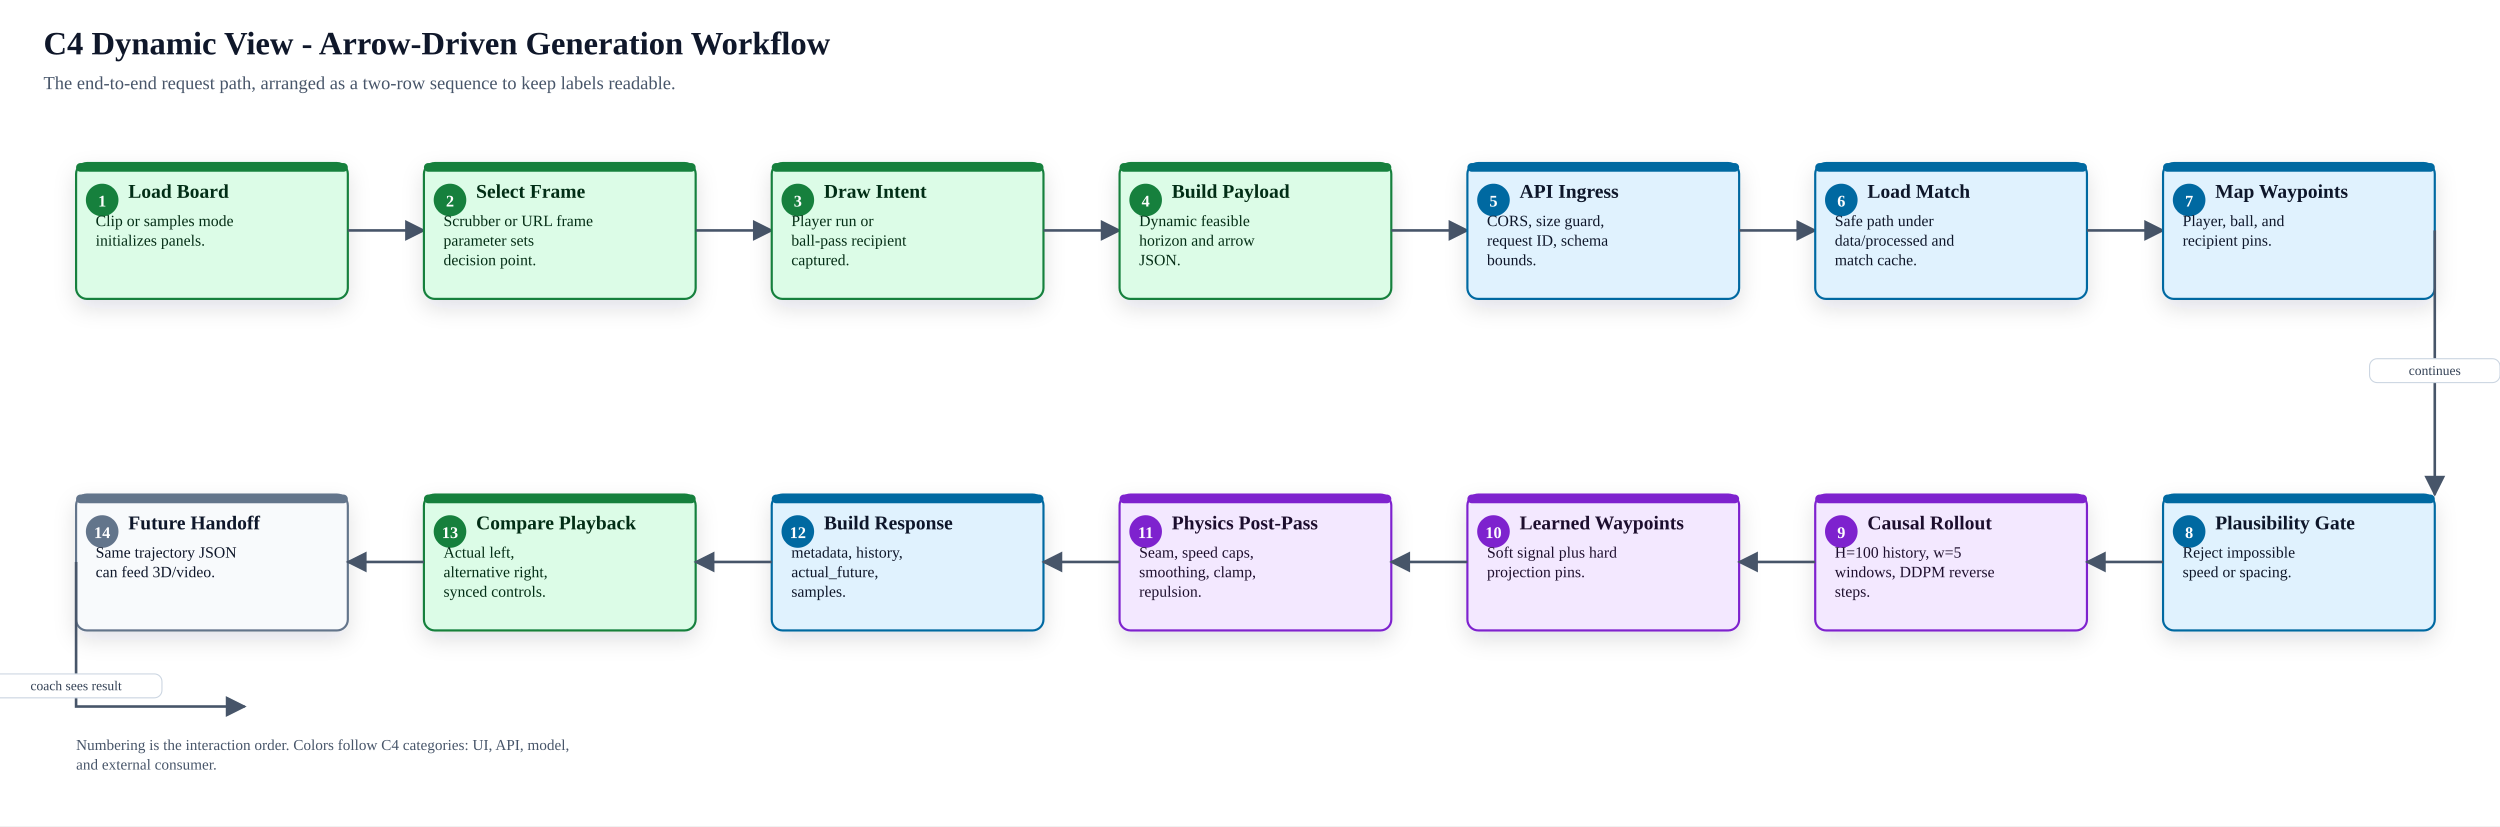
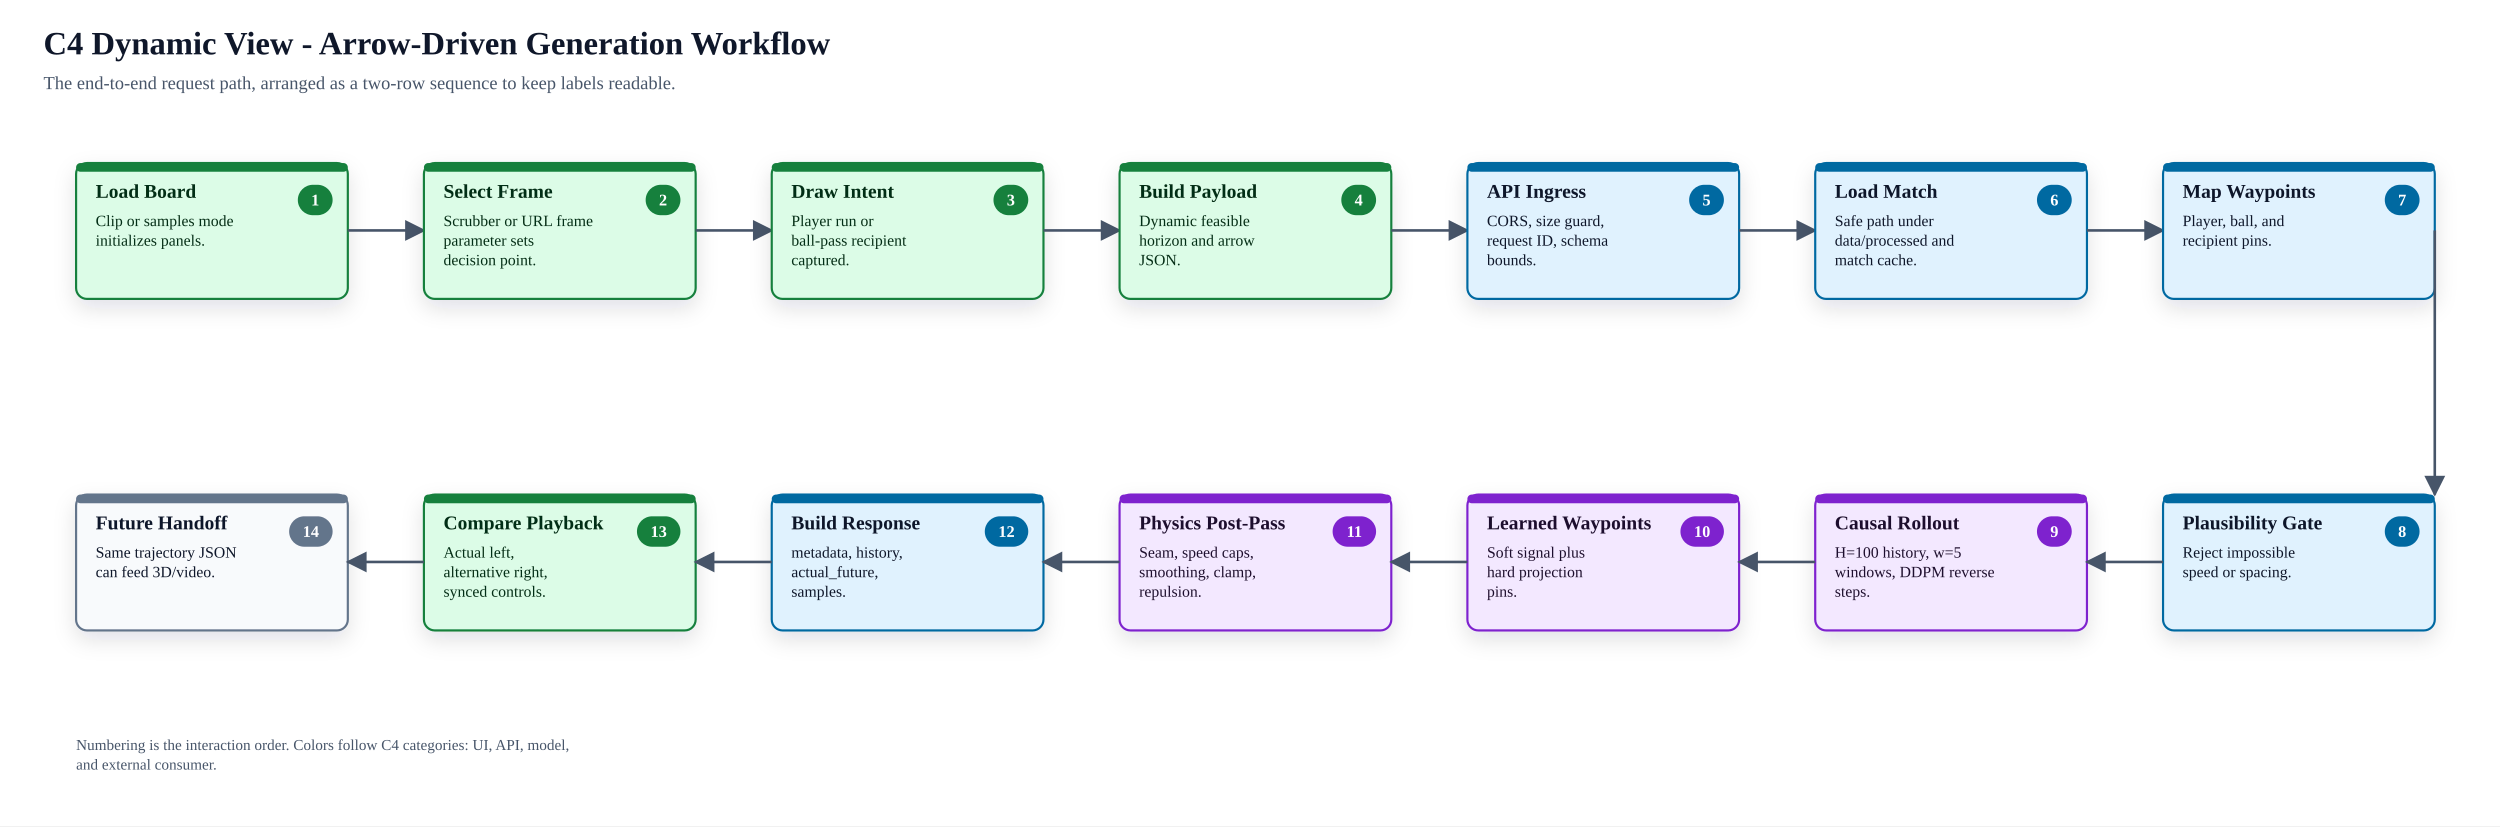
<svg xmlns="http://www.w3.org/2000/svg" width="2300" height="760" viewBox="0 0 2300 760" role="img" aria-label="C4 Dynamic View - Arrow-Driven Generation Workflow">
  <defs>
    <marker id="arrow" viewBox="0 0 10 10" refX="9" refY="5" markerWidth="8" markerHeight="8" orient="auto-start-reverse">
      <path d="M 0 0 L 10 5 L 0 10 z" fill="#475569" />
    </marker>
    <filter id="shadow" x="-15%" y="-20%" width="130%" height="150%">
      <feDropShadow dx="0" dy="8" stdDeviation="10" flood-color="#0f172a" flood-opacity="0.12" />
    </filter>
  </defs>
  <rect width="100%" height="100%" fill="#ffffff" />
  <text x="40" y="50" font-size="30" font-weight="800" fill="#0f172a">C4 Dynamic View - Arrow-Driven Generation Workflow</text>
  <text x="40" y="82" font-size="17" fill="#475569">The end-to-end request path, arranged as a two-row sequence to keep labels readable.</text>
  <g filter="url(#shadow)">
    <rect x="70" y="150" width="250" height="125" rx="10" fill="#dcfce7" stroke="#15803d" stroke-width="2" />
    <rect x="70" y="150" width="250" height="8" rx="4" fill="#15803d" />
-     <circle cx="94" cy="184" r="15" fill="#15803d" />
-     <text x="94" y="190" text-anchor="middle" font-size="15" font-weight="800" fill="#ffffff">1</text>
-     <text x="118" y="182" font-size="18" font-weight="800" fill="#052e16">Load Board</text>
+     <rect x="274" y="170" width="32" height="28" rx="14" fill="#15803d" />
+     <text x="290.0" y="189" text-anchor="middle" font-size="15" font-weight="800" fill="#ffffff">1</text>
+     <text x="88" y="182" font-size="18" font-weight="800" fill="#052e16">Load Board</text>
    <text x="88" y="208" font-size="14.5" fill="#052e16">Clip or samples mode</text>
    <text x="88" y="226" font-size="14.5" fill="#052e16">initializes panels.</text>
  </g>
  <path d="M 320 212 L 390 212" fill="none" stroke="#475569" stroke-width="2.4" marker-end="url(#arrow)" />
  <g filter="url(#shadow)">
    <rect x="390" y="150" width="250" height="125" rx="10" fill="#dcfce7" stroke="#15803d" stroke-width="2" />
    <rect x="390" y="150" width="250" height="8" rx="4" fill="#15803d" />
-     <circle cx="414" cy="184" r="15" fill="#15803d" />
-     <text x="414" y="190" text-anchor="middle" font-size="15" font-weight="800" fill="#ffffff">2</text>
-     <text x="438" y="182" font-size="18" font-weight="800" fill="#052e16">Select Frame</text>
+     <rect x="594" y="170" width="32" height="28" rx="14" fill="#15803d" />
+     <text x="610.0" y="189" text-anchor="middle" font-size="15" font-weight="800" fill="#ffffff">2</text>
+     <text x="408" y="182" font-size="18" font-weight="800" fill="#052e16">Select Frame</text>
    <text x="408" y="208" font-size="14.5" fill="#052e16">Scrubber or URL frame</text>
    <text x="408" y="226" font-size="14.5" fill="#052e16">parameter sets</text>
    <text x="408" y="244" font-size="14.5" fill="#052e16">decision point.</text>
  </g>
  <path d="M 640 212 L 710 212" fill="none" stroke="#475569" stroke-width="2.4" marker-end="url(#arrow)" />
  <g filter="url(#shadow)">
    <rect x="710" y="150" width="250" height="125" rx="10" fill="#dcfce7" stroke="#15803d" stroke-width="2" />
    <rect x="710" y="150" width="250" height="8" rx="4" fill="#15803d" />
-     <circle cx="734" cy="184" r="15" fill="#15803d" />
-     <text x="734" y="190" text-anchor="middle" font-size="15" font-weight="800" fill="#ffffff">3</text>
-     <text x="758" y="182" font-size="18" font-weight="800" fill="#052e16">Draw Intent</text>
+     <rect x="914" y="170" width="32" height="28" rx="14" fill="#15803d" />
+     <text x="930.0" y="189" text-anchor="middle" font-size="15" font-weight="800" fill="#ffffff">3</text>
+     <text x="728" y="182" font-size="18" font-weight="800" fill="#052e16">Draw Intent</text>
    <text x="728" y="208" font-size="14.5" fill="#052e16">Player run or</text>
    <text x="728" y="226" font-size="14.5" fill="#052e16">ball-pass recipient</text>
    <text x="728" y="244" font-size="14.5" fill="#052e16">captured.</text>
  </g>
  <path d="M 960 212 L 1030 212" fill="none" stroke="#475569" stroke-width="2.4" marker-end="url(#arrow)" />
  <g filter="url(#shadow)">
    <rect x="1030" y="150" width="250" height="125" rx="10" fill="#dcfce7" stroke="#15803d" stroke-width="2" />
    <rect x="1030" y="150" width="250" height="8" rx="4" fill="#15803d" />
-     <circle cx="1054" cy="184" r="15" fill="#15803d" />
-     <text x="1054" y="190" text-anchor="middle" font-size="15" font-weight="800" fill="#ffffff">4</text>
-     <text x="1078" y="182" font-size="18" font-weight="800" fill="#052e16">Build Payload</text>
+     <rect x="1234" y="170" width="32" height="28" rx="14" fill="#15803d" />
+     <text x="1250.0" y="189" text-anchor="middle" font-size="15" font-weight="800" fill="#ffffff">4</text>
+     <text x="1048" y="182" font-size="18" font-weight="800" fill="#052e16">Build Payload</text>
    <text x="1048" y="208" font-size="14.5" fill="#052e16">Dynamic feasible</text>
    <text x="1048" y="226" font-size="14.5" fill="#052e16">horizon and arrow</text>
    <text x="1048" y="244" font-size="14.5" fill="#052e16">JSON.</text>
  </g>
  <path d="M 1280 212 L 1350 212" fill="none" stroke="#475569" stroke-width="2.4" marker-end="url(#arrow)" />
  <g filter="url(#shadow)">
    <rect x="1350" y="150" width="250" height="125" rx="10" fill="#e0f2fe" stroke="#0369a1" stroke-width="2" />
    <rect x="1350" y="150" width="250" height="8" rx="4" fill="#0369a1" />
-     <circle cx="1374" cy="184" r="15" fill="#0369a1" />
-     <text x="1374" y="190" text-anchor="middle" font-size="15" font-weight="800" fill="#ffffff">5</text>
-     <text x="1398" y="182" font-size="18" font-weight="800" fill="#0f172a">API Ingress</text>
+     <rect x="1554" y="170" width="32" height="28" rx="14" fill="#0369a1" />
+     <text x="1570.0" y="189" text-anchor="middle" font-size="15" font-weight="800" fill="#ffffff">5</text>
+     <text x="1368" y="182" font-size="18" font-weight="800" fill="#0f172a">API Ingress</text>
    <text x="1368" y="208" font-size="14.5" fill="#0f172a">CORS, size guard,</text>
    <text x="1368" y="226" font-size="14.5" fill="#0f172a">request ID, schema</text>
    <text x="1368" y="244" font-size="14.5" fill="#0f172a">bounds.</text>
  </g>
  <path d="M 1600 212 L 1670 212" fill="none" stroke="#475569" stroke-width="2.4" marker-end="url(#arrow)" />
  <g filter="url(#shadow)">
    <rect x="1670" y="150" width="250" height="125" rx="10" fill="#e0f2fe" stroke="#0369a1" stroke-width="2" />
    <rect x="1670" y="150" width="250" height="8" rx="4" fill="#0369a1" />
-     <circle cx="1694" cy="184" r="15" fill="#0369a1" />
-     <text x="1694" y="190" text-anchor="middle" font-size="15" font-weight="800" fill="#ffffff">6</text>
-     <text x="1718" y="182" font-size="18" font-weight="800" fill="#0f172a">Load Match</text>
+     <rect x="1874" y="170" width="32" height="28" rx="14" fill="#0369a1" />
+     <text x="1890.0" y="189" text-anchor="middle" font-size="15" font-weight="800" fill="#ffffff">6</text>
+     <text x="1688" y="182" font-size="18" font-weight="800" fill="#0f172a">Load Match</text>
    <text x="1688" y="208" font-size="14.5" fill="#0f172a">Safe path under</text>
    <text x="1688" y="226" font-size="14.5" fill="#0f172a">data/processed and</text>
    <text x="1688" y="244" font-size="14.5" fill="#0f172a">match cache.</text>
  </g>
  <path d="M 1920 212 L 1990 212" fill="none" stroke="#475569" stroke-width="2.4" marker-end="url(#arrow)" />
  <g filter="url(#shadow)">
    <rect x="1990" y="150" width="250" height="125" rx="10" fill="#e0f2fe" stroke="#0369a1" stroke-width="2" />
    <rect x="1990" y="150" width="250" height="8" rx="4" fill="#0369a1" />
-     <circle cx="2014" cy="184" r="15" fill="#0369a1" />
-     <text x="2014" y="190" text-anchor="middle" font-size="15" font-weight="800" fill="#ffffff">7</text>
-     <text x="2038" y="182" font-size="18" font-weight="800" fill="#0f172a">Map Waypoints</text>
+     <rect x="2194" y="170" width="32" height="28" rx="14" fill="#0369a1" />
+     <text x="2210.0" y="189" text-anchor="middle" font-size="15" font-weight="800" fill="#ffffff">7</text>
+     <text x="2008" y="182" font-size="18" font-weight="800" fill="#0f172a">Map Waypoints</text>
    <text x="2008" y="208" font-size="14.5" fill="#0f172a">Player, ball, and</text>
    <text x="2008" y="226" font-size="14.5" fill="#0f172a">recipient pins.</text>
  </g>
  <g filter="url(#shadow)">
    <rect x="1990" y="455" width="250" height="125" rx="10" fill="#e0f2fe" stroke="#0369a1" stroke-width="2" />
    <rect x="1990" y="455" width="250" height="8" rx="4" fill="#0369a1" />
-     <circle cx="2014" cy="489" r="15" fill="#0369a1" />
-     <text x="2014" y="495" text-anchor="middle" font-size="15" font-weight="800" fill="#ffffff">8</text>
-     <text x="2038" y="487" font-size="18" font-weight="800" fill="#0f172a">Plausibility Gate</text>
+     <rect x="2194" y="475" width="32" height="28" rx="14" fill="#0369a1" />
+     <text x="2210.0" y="494" text-anchor="middle" font-size="15" font-weight="800" fill="#ffffff">8</text>
+     <text x="2008" y="487" font-size="18" font-weight="800" fill="#0f172a">Plausibility Gate</text>
    <text x="2008" y="513" font-size="14.5" fill="#0f172a">Reject impossible</text>
    <text x="2008" y="531" font-size="14.5" fill="#0f172a">speed or spacing.</text>
  </g>
  <g filter="url(#shadow)">
    <rect x="1670" y="455" width="250" height="125" rx="10" fill="#f3e8ff" stroke="#7e22ce" stroke-width="2" />
    <rect x="1670" y="455" width="250" height="8" rx="4" fill="#7e22ce" />
-     <circle cx="1694" cy="489" r="15" fill="#7e22ce" />
-     <text x="1694" y="495" text-anchor="middle" font-size="15" font-weight="800" fill="#ffffff">9</text>
-     <text x="1718" y="487" font-size="18" font-weight="800" fill="#1f102e">Causal Rollout</text>
+     <rect x="1874" y="475" width="32" height="28" rx="14" fill="#7e22ce" />
+     <text x="1890.0" y="494" text-anchor="middle" font-size="15" font-weight="800" fill="#ffffff">9</text>
+     <text x="1688" y="487" font-size="18" font-weight="800" fill="#1f102e">Causal Rollout</text>
    <text x="1688" y="513" font-size="14.5" fill="#1f102e">H=100 history, w=5</text>
    <text x="1688" y="531" font-size="14.5" fill="#1f102e">windows, DDPM reverse</text>
    <text x="1688" y="549" font-size="14.5" fill="#1f102e">steps.</text>
  </g>
  <g filter="url(#shadow)">
    <rect x="1350" y="455" width="250" height="125" rx="10" fill="#f3e8ff" stroke="#7e22ce" stroke-width="2" />
    <rect x="1350" y="455" width="250" height="8" rx="4" fill="#7e22ce" />
-     <circle cx="1374" cy="489" r="15" fill="#7e22ce" />
-     <text x="1374" y="495" text-anchor="middle" font-size="15" font-weight="800" fill="#ffffff">10</text>
-     <text x="1398" y="487" font-size="18" font-weight="800" fill="#1f102e">Learned Waypoints</text>
-     <text x="1368" y="513" font-size="14.5" fill="#1f102e">Soft signal plus hard</text>
-     <text x="1368" y="531" font-size="14.5" fill="#1f102e">projection pins.</text>
+     <rect x="1546" y="475" width="40" height="28" rx="14" fill="#7e22ce" />
+     <text x="1566.0" y="494" text-anchor="middle" font-size="15" font-weight="800" fill="#ffffff">10</text>
+     <text x="1368" y="487" font-size="18" font-weight="800" fill="#1f102e">Learned Waypoints</text>
+     <text x="1368" y="513" font-size="14.5" fill="#1f102e">Soft signal plus</text>
+     <text x="1368" y="531" font-size="14.5" fill="#1f102e">hard projection</text>
+     <text x="1368" y="549" font-size="14.5" fill="#1f102e">pins.</text>
  </g>
  <g filter="url(#shadow)">
    <rect x="1030" y="455" width="250" height="125" rx="10" fill="#f3e8ff" stroke="#7e22ce" stroke-width="2" />
    <rect x="1030" y="455" width="250" height="8" rx="4" fill="#7e22ce" />
-     <circle cx="1054" cy="489" r="15" fill="#7e22ce" />
-     <text x="1054" y="495" text-anchor="middle" font-size="15" font-weight="800" fill="#ffffff">11</text>
-     <text x="1078" y="487" font-size="18" font-weight="800" fill="#1f102e">Physics Post-Pass</text>
+     <rect x="1226" y="475" width="40" height="28" rx="14" fill="#7e22ce" />
+     <text x="1246.0" y="494" text-anchor="middle" font-size="15" font-weight="800" fill="#ffffff">11</text>
+     <text x="1048" y="487" font-size="18" font-weight="800" fill="#1f102e">Physics Post-Pass</text>
    <text x="1048" y="513" font-size="14.5" fill="#1f102e">Seam, speed caps,</text>
    <text x="1048" y="531" font-size="14.5" fill="#1f102e">smoothing, clamp,</text>
    <text x="1048" y="549" font-size="14.5" fill="#1f102e">repulsion.</text>
  </g>
  <g filter="url(#shadow)">
    <rect x="710" y="455" width="250" height="125" rx="10" fill="#e0f2fe" stroke="#0369a1" stroke-width="2" />
    <rect x="710" y="455" width="250" height="8" rx="4" fill="#0369a1" />
-     <circle cx="734" cy="489" r="15" fill="#0369a1" />
-     <text x="734" y="495" text-anchor="middle" font-size="15" font-weight="800" fill="#ffffff">12</text>
-     <text x="758" y="487" font-size="18" font-weight="800" fill="#0f172a">Build Response</text>
+     <rect x="906" y="475" width="40" height="28" rx="14" fill="#0369a1" />
+     <text x="926.0" y="494" text-anchor="middle" font-size="15" font-weight="800" fill="#ffffff">12</text>
+     <text x="728" y="487" font-size="18" font-weight="800" fill="#0f172a">Build Response</text>
    <text x="728" y="513" font-size="14.5" fill="#0f172a">metadata, history,</text>
    <text x="728" y="531" font-size="14.5" fill="#0f172a">actual_future,</text>
    <text x="728" y="549" font-size="14.5" fill="#0f172a">samples.</text>
  </g>
  <g filter="url(#shadow)">
    <rect x="390" y="455" width="250" height="125" rx="10" fill="#dcfce7" stroke="#15803d" stroke-width="2" />
    <rect x="390" y="455" width="250" height="8" rx="4" fill="#15803d" />
-     <circle cx="414" cy="489" r="15" fill="#15803d" />
-     <text x="414" y="495" text-anchor="middle" font-size="15" font-weight="800" fill="#ffffff">13</text>
-     <text x="438" y="487" font-size="18" font-weight="800" fill="#052e16">Compare Playback</text>
+     <rect x="586" y="475" width="40" height="28" rx="14" fill="#15803d" />
+     <text x="606.0" y="494" text-anchor="middle" font-size="15" font-weight="800" fill="#ffffff">13</text>
+     <text x="408" y="487" font-size="18" font-weight="800" fill="#052e16">Compare Playback</text>
    <text x="408" y="513" font-size="14.5" fill="#052e16">Actual left,</text>
    <text x="408" y="531" font-size="14.5" fill="#052e16">alternative right,</text>
    <text x="408" y="549" font-size="14.5" fill="#052e16">synced controls.</text>
  </g>
  <g filter="url(#shadow)">
    <rect x="70" y="455" width="250" height="125" rx="10" fill="#f8fafc" stroke="#64748b" stroke-width="2" />
    <rect x="70" y="455" width="250" height="8" rx="4" fill="#64748b" />
-     <circle cx="94" cy="489" r="15" fill="#64748b" />
-     <text x="94" y="495" text-anchor="middle" font-size="15" font-weight="800" fill="#ffffff">14</text>
-     <text x="118" y="487" font-size="18" font-weight="800" fill="#0f172a">Future Handoff</text>
+     <rect x="266" y="475" width="40" height="28" rx="14" fill="#64748b" />
+     <text x="286.0" y="494" text-anchor="middle" font-size="15" font-weight="800" fill="#ffffff">14</text>
+     <text x="88" y="487" font-size="18" font-weight="800" fill="#0f172a">Future Handoff</text>
    <text x="88" y="513" font-size="14.5" fill="#0f172a">Same trajectory JSON</text>
    <text x="88" y="531" font-size="14.5" fill="#0f172a">can feed 3D/video.</text>
  </g>
  <path d="M 2240 212 L 2240 360 L 2240 455" fill="none" stroke="#475569" stroke-width="2.4" marker-end="url(#arrow)" />
-   <rect x="2180" y="330" width="120" height="22" rx="7" fill="#ffffff" stroke="#cbd5e1" />
-   <text x="2240" y="345" text-anchor="middle" font-size="12.5" fill="#334155">continues</text>
  <path d="M 1990 517 L 1920 517" fill="none" stroke="#475569" stroke-width="2.4" marker-end="url(#arrow)" />
  <path d="M 1670 517 L 1600 517" fill="none" stroke="#475569" stroke-width="2.4" marker-end="url(#arrow)" />
  <path d="M 1350 517 L 1280 517" fill="none" stroke="#475569" stroke-width="2.4" marker-end="url(#arrow)" />
  <path d="M 1030 517 L 960 517" fill="none" stroke="#475569" stroke-width="2.4" marker-end="url(#arrow)" />
  <path d="M 710 517 L 640 517" fill="none" stroke="#475569" stroke-width="2.4" marker-end="url(#arrow)" />
  <path d="M 390 517 L 320 517" fill="none" stroke="#475569" stroke-width="2.4" marker-end="url(#arrow)" />
-   <path d="M 70 517 L 70 650 L 225 650" fill="none" stroke="#475569" stroke-width="2.4" marker-end="url(#arrow)" />
-   <rect x="-9" y="620" width="158" height="22" rx="7" fill="#ffffff" stroke="#cbd5e1" />
-   <text x="70" y="635" text-anchor="middle" font-size="12.5" fill="#334155">coach sees result</text>
  <text x="70" y="690" font-size="14" fill="#475569">Numbering is the interaction order. Colors follow C4 categories: UI, API, model,</text>
  <text x="70" y="708" font-size="14" fill="#475569">and external consumer.</text>
</svg>
